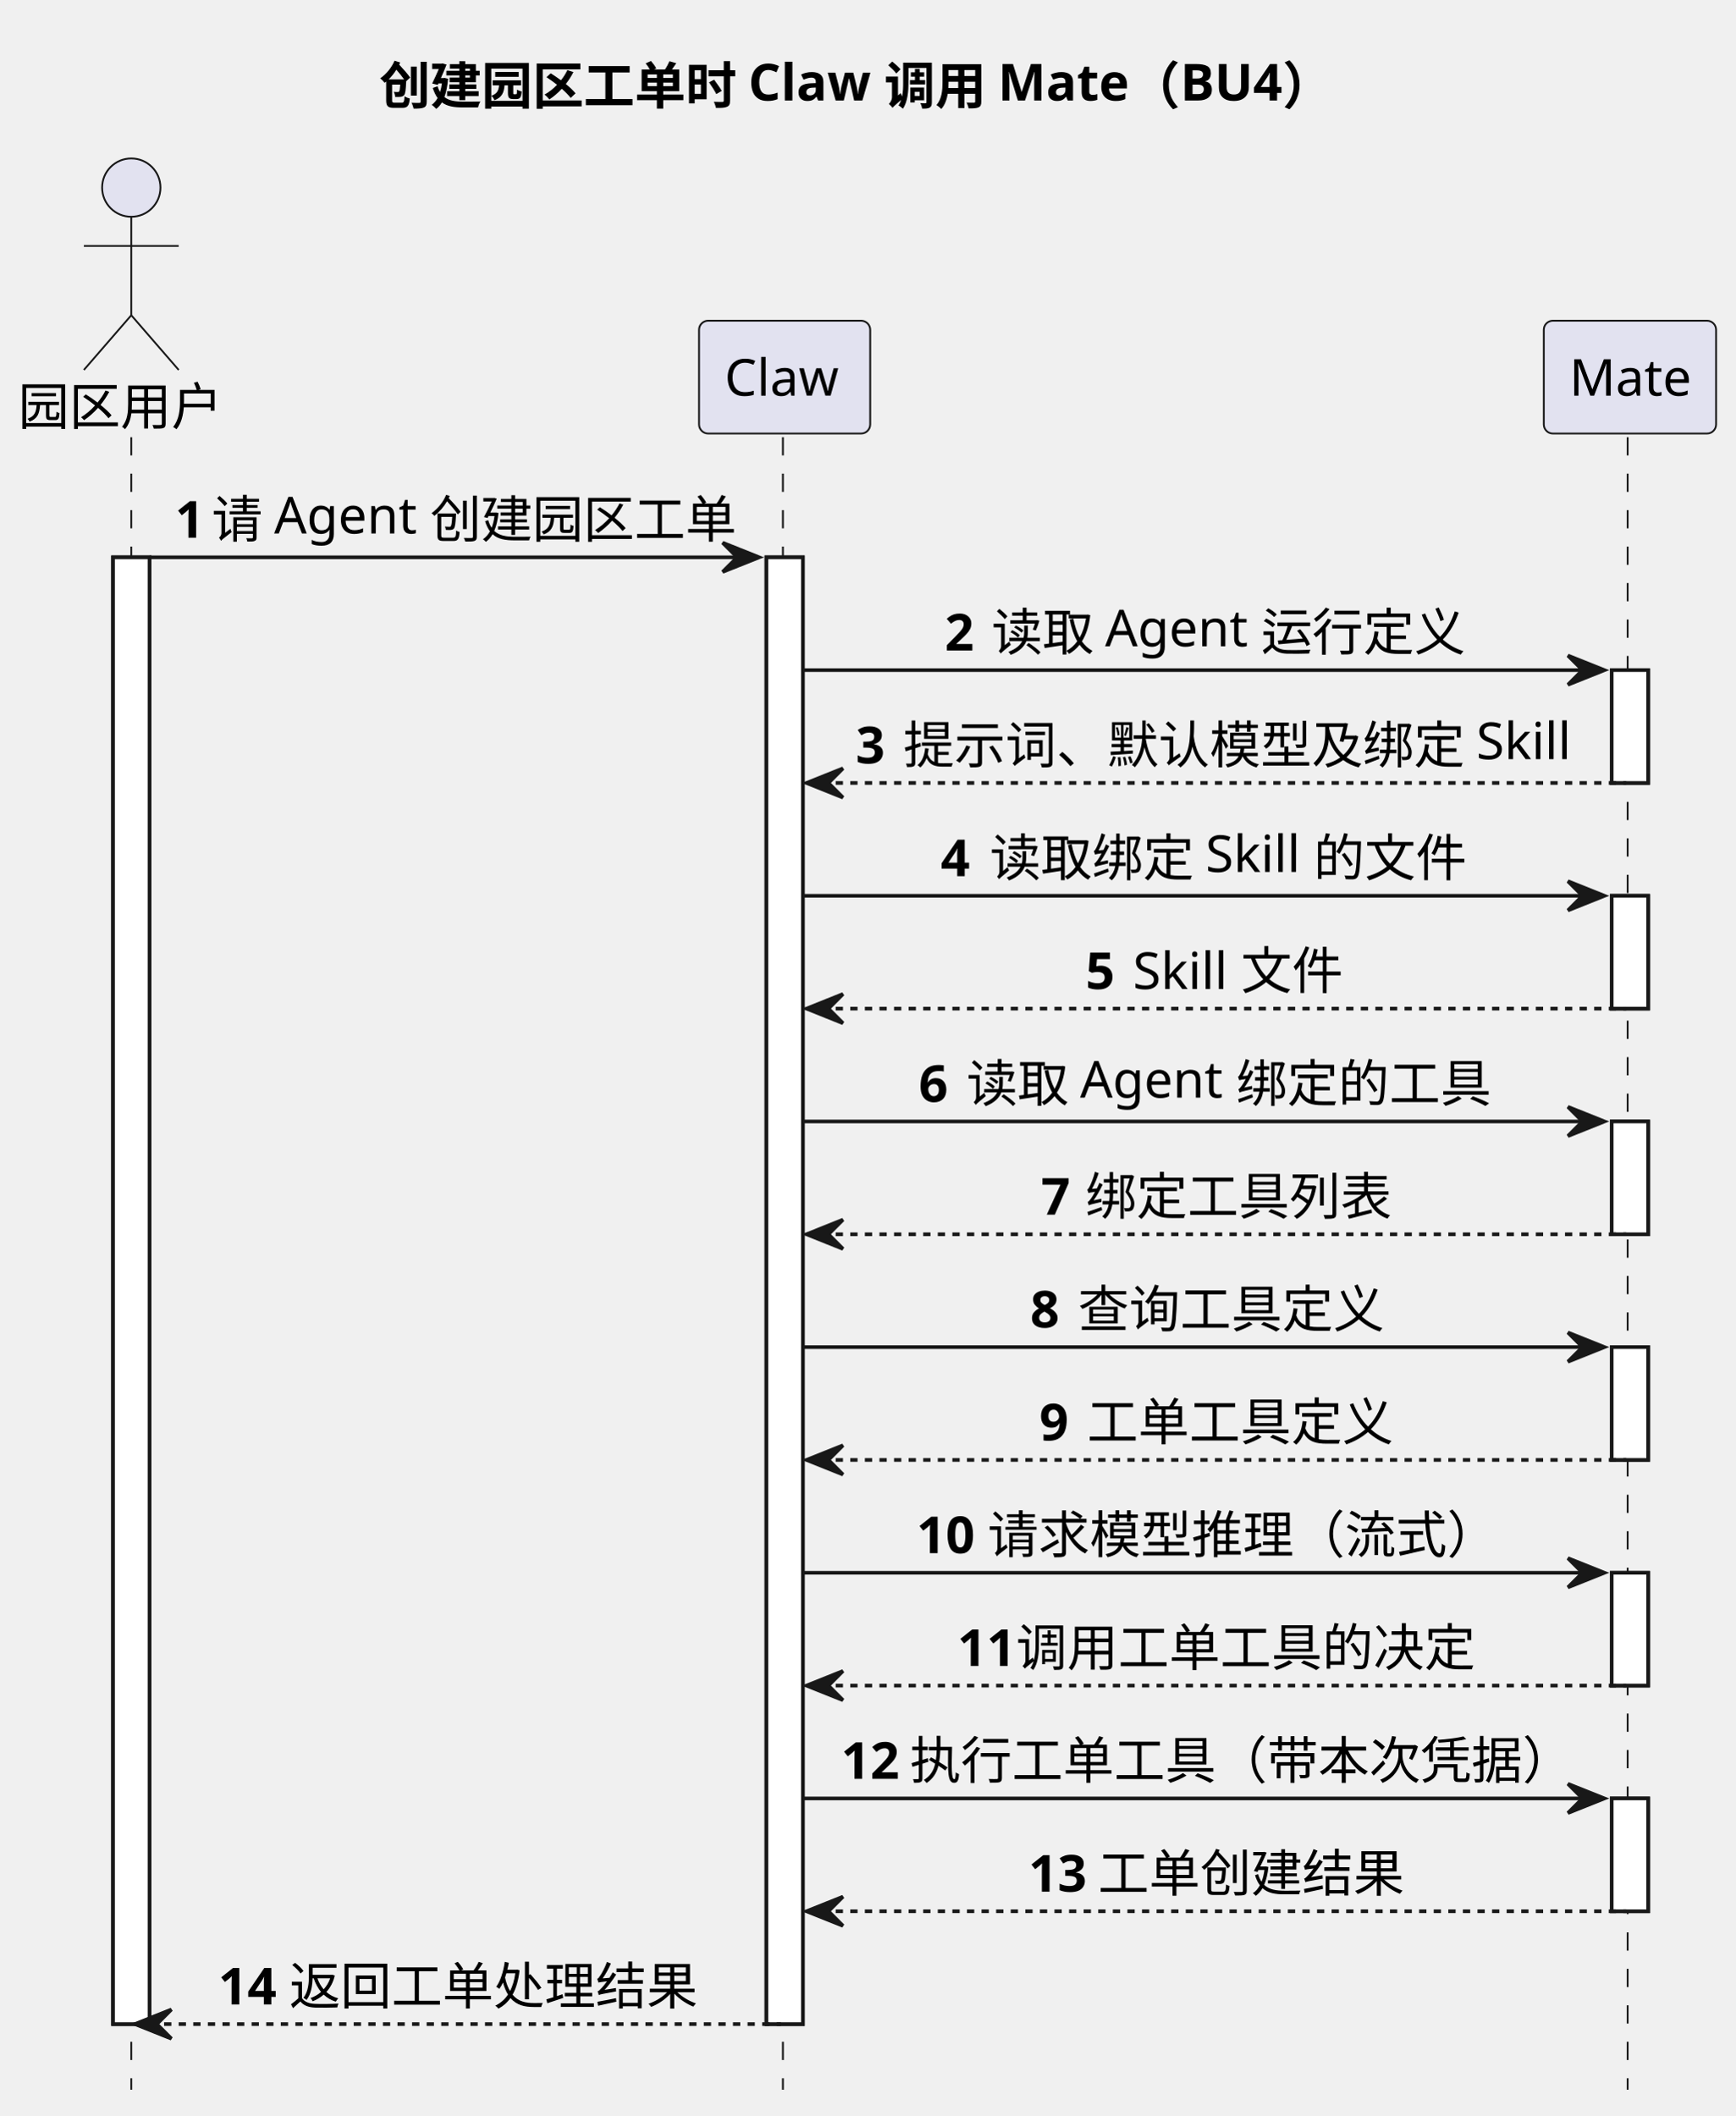
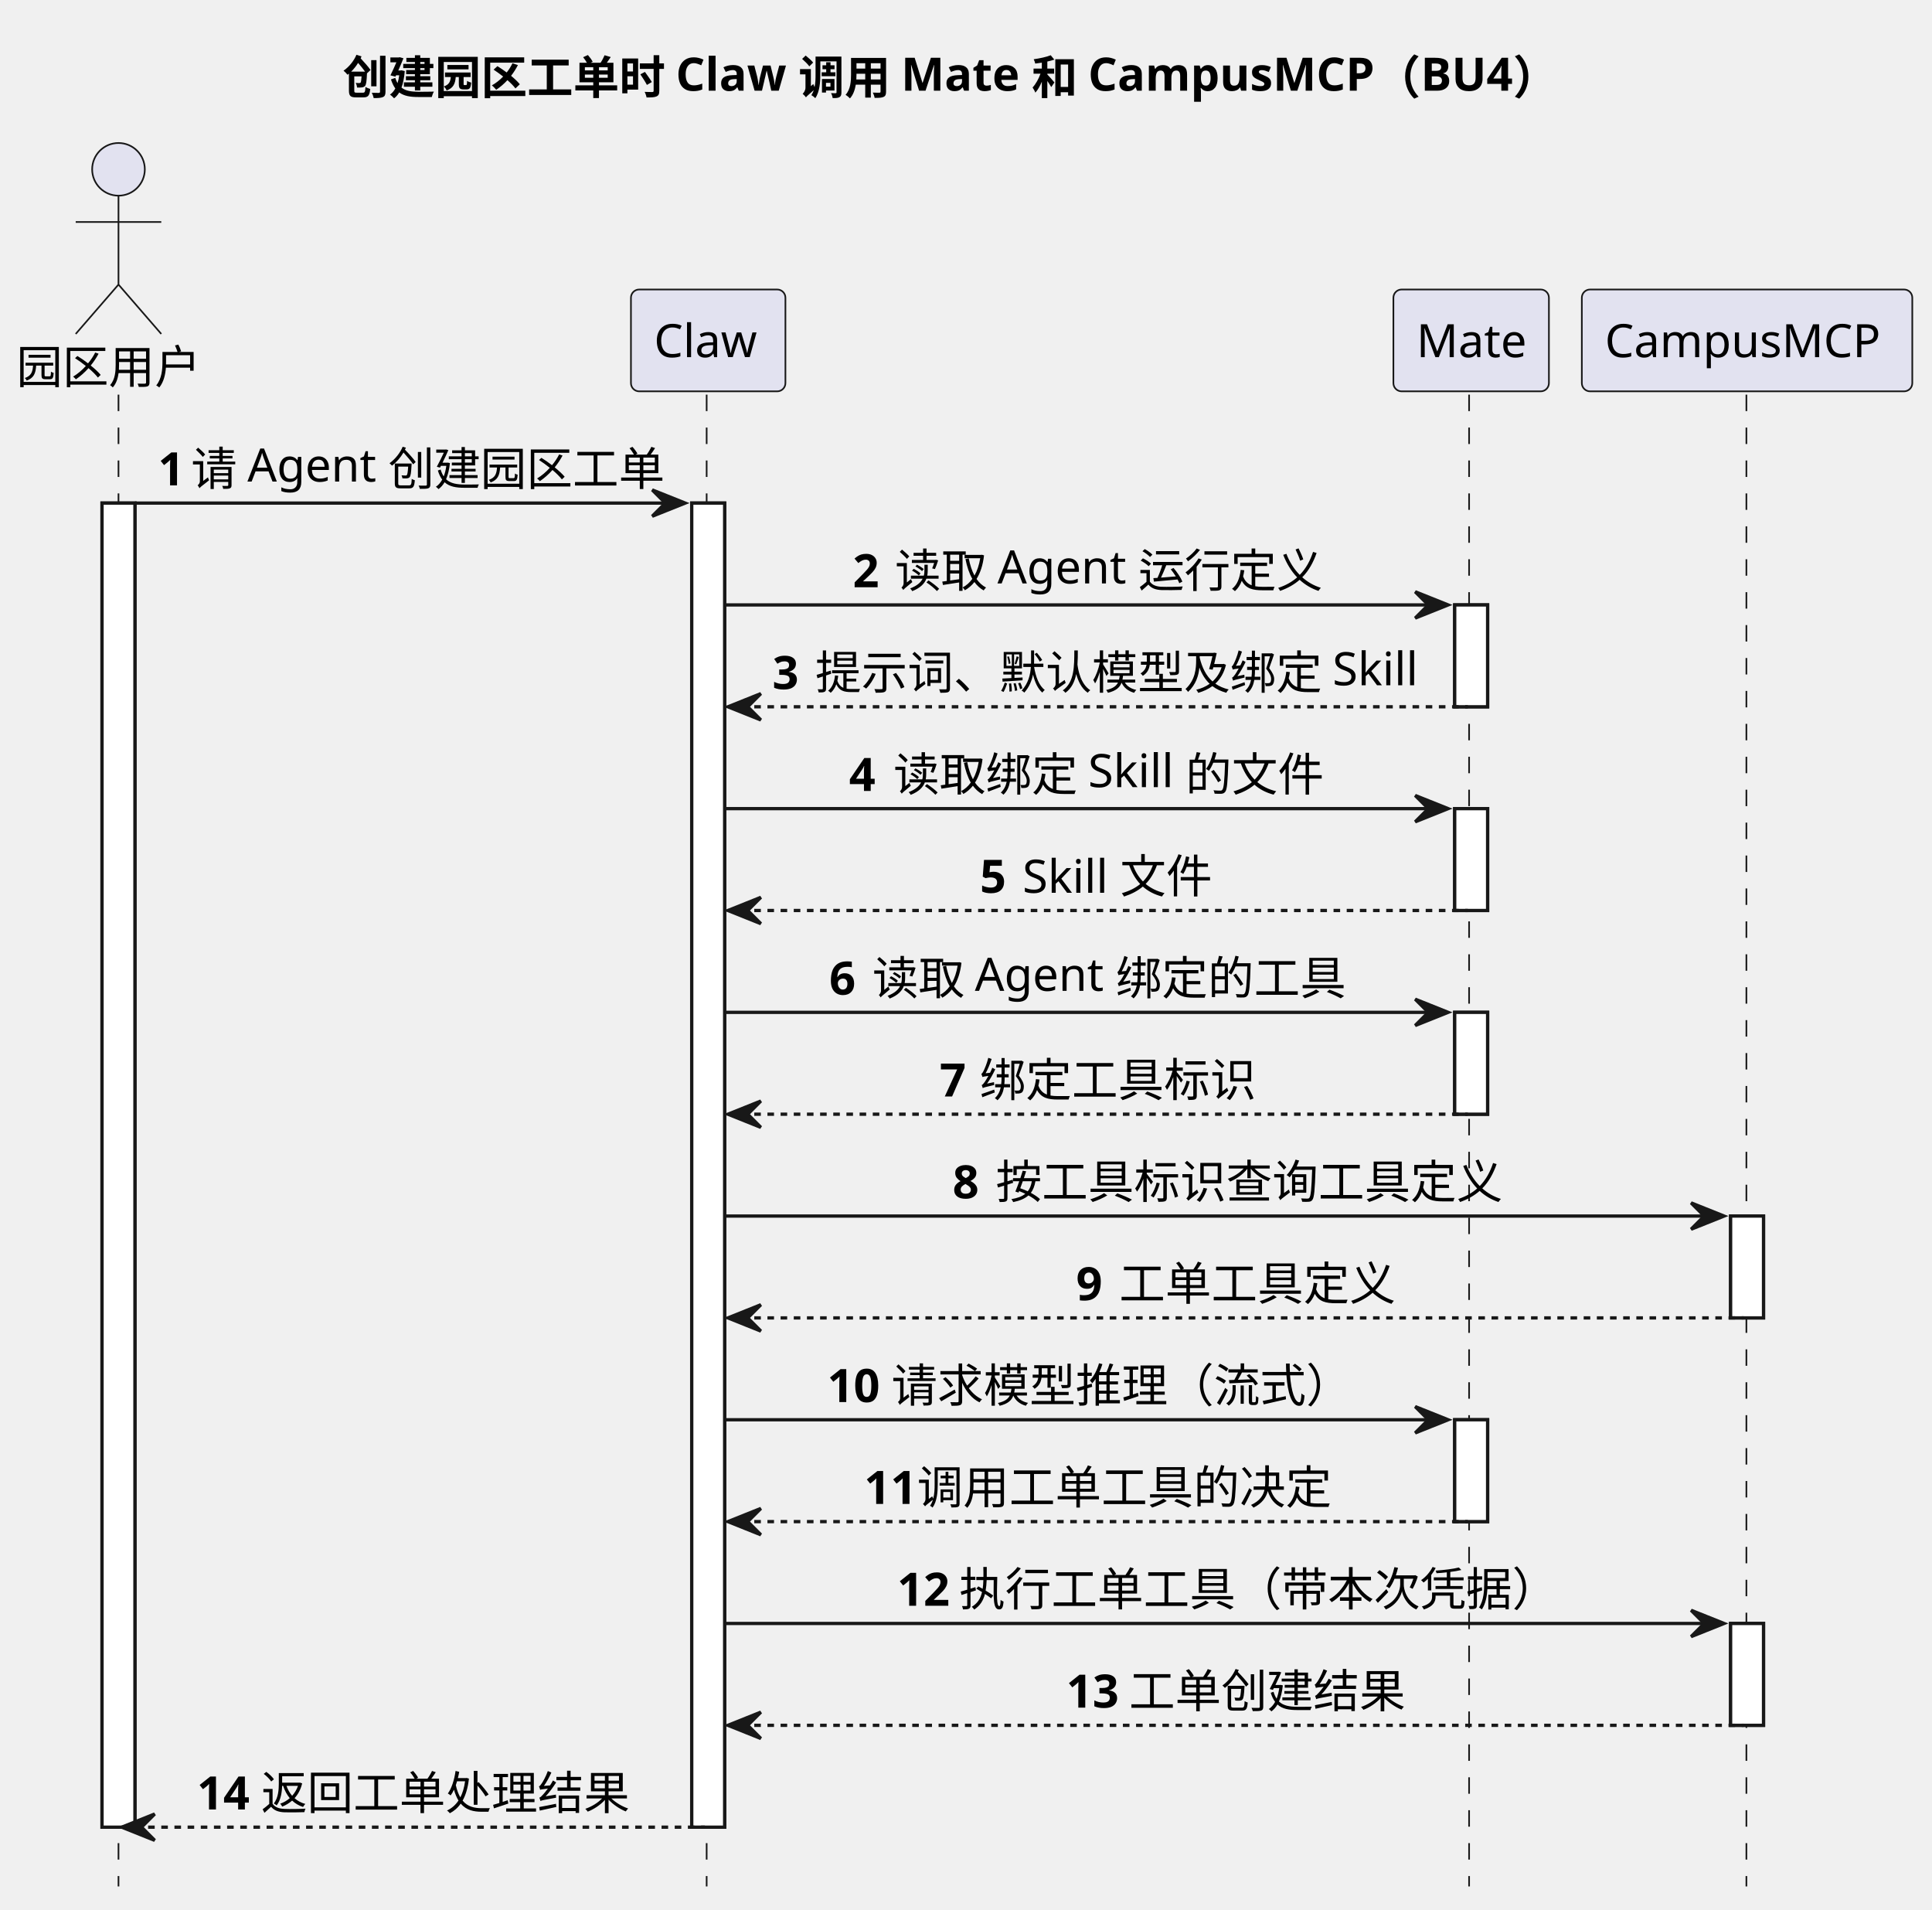
- <svg xmlns="http://www.w3.org/2000/svg" contentStyleType="text/css" height="580px" preserveAspectRatio="none" style="width:476px;height:580px;background:#FFFFFF;" version="1.1" viewBox="0 0 476 580" width="476px" zoomAndPan="magnify">
+ <svg xmlns="http://www.w3.org/2000/svg" contentStyleType="text/css" height="580px" preserveAspectRatio="none" style="width:587px;height:580px;background:#FFFFFF;" version="1.1" viewBox="0 0 587 580" width="587px" zoomAndPan="magnify">
  <defs />
  <g>
-     <text fill="#000000" font-family="sans-serif" font-size="14" font-weight="bold" lengthAdjust="spacing" textLength="266.554" x="104.027" y="28.562">创建园区工单时 Claw 调用 Mate（BU4）</text>
+     <text fill="#000000" font-family="sans-serif" font-size="14" font-weight="bold" lengthAdjust="spacing" textLength="376.735" x="104.139" y="28.562">创建园区工单时 Claw 调用 Mate 和 CampusMCP（BU4）</text>
    <rect fill="#FFFFFF" height="402.213" style="stroke:#181818;stroke-width:1.0;" width="10" x="31" y="152.818" />
    <rect fill="#FFFFFF" height="402.213" style="stroke:#181818;stroke-width:1.0;" width="10" x="210.17" y="152.818" />
    <rect fill="#FFFFFF" height="30.939" style="stroke:#181818;stroke-width:1.0;" width="10" x="441.982" y="183.758" />
    <rect fill="#FFFFFF" height="30.939" style="stroke:#181818;stroke-width:1.0;" width="10" x="441.982" y="245.637" />
    <rect fill="#FFFFFF" height="30.939" style="stroke:#181818;stroke-width:1.0;" width="10" x="441.982" y="307.516" />
-     <rect fill="#FFFFFF" height="30.939" style="stroke:#181818;stroke-width:1.0;" width="10" x="441.982" y="369.394" />
    <rect fill="#FFFFFF" height="30.939" style="stroke:#181818;stroke-width:1.0;" width="10" x="441.982" y="431.273" />
-     <rect fill="#FFFFFF" height="30.939" style="stroke:#181818;stroke-width:1.0;" width="10" x="441.982" y="493.152" />
+     <rect fill="#FFFFFF" height="30.939" style="stroke:#181818;stroke-width:1.0;" width="10" x="525.811" y="369.394" />
+     <rect fill="#FFFFFF" height="30.939" style="stroke:#181818;stroke-width:1.0;" width="10" x="525.811" y="493.152" />
    <line style="stroke:#181818;stroke-width:0.5;stroke-dasharray:5.0,5.0;" x1="36" x2="36" y1="119.879" y2="573.031" />
    <line style="stroke:#181818;stroke-width:0.5;stroke-dasharray:5.0,5.0;" x1="214.702" x2="214.702" y1="119.879" y2="573.031" />
    <line style="stroke:#181818;stroke-width:0.5;stroke-dasharray:5.0,5.0;" x1="446.357" x2="446.357" y1="119.879" y2="573.031" />
+     <line style="stroke:#181818;stroke-width:0.5;stroke-dasharray:5.0,5.0;" x1="530.607" x2="530.607" y1="119.879" y2="573.031" />
    <text fill="#000000" font-family="sans-serif" font-size="14" lengthAdjust="spacing" textLength="56" x="5" y="116.502">园区用户</text>
    <ellipse cx="36" cy="51.44" fill="#E2E2F0" rx="8" ry="8" style="stroke:#181818;stroke-width:0.5;" />
    <path d="M36,59.44 L36,86.439 M23,67.439 L49,67.439 M36,86.439 L23,101.439 M36,86.439 L49,101.439 " fill="none" style="stroke:#181818;stroke-width:0.5;" />
    <rect fill="#E2E2F0" height="30.939" rx="2.5" ry="2.5" style="stroke:#181818;stroke-width:0.5;" width="46.935" x="191.702" y="87.939" />
    <text fill="#000000" font-family="sans-serif" font-size="14" lengthAdjust="spacing" textLength="32.935" x="198.702" y="108.502">Claw</text>
    <rect fill="#E2E2F0" height="30.939" rx="2.5" ry="2.5" style="stroke:#181818;stroke-width:0.5;" width="47.25" x="423.357" y="87.939" />
    <text fill="#000000" font-family="sans-serif" font-size="14" lengthAdjust="spacing" textLength="33.25" x="430.357" y="108.502">Mate</text>
+     <rect fill="#E2E2F0" height="30.939" rx="2.5" ry="2.5" style="stroke:#181818;stroke-width:0.5;" width="100.406" x="480.607" y="87.939" />
+     <text fill="#000000" font-family="sans-serif" font-size="14" lengthAdjust="spacing" textLength="86.406" x="487.607" y="108.502">CampusMCP</text>
    <rect fill="#FFFFFF" height="402.213" style="stroke:#181818;stroke-width:1.0;" width="10" x="31" y="152.818" />
    <rect fill="#FFFFFF" height="402.213" style="stroke:#181818;stroke-width:1.0;" width="10" x="210.17" y="152.818" />
    <rect fill="#FFFFFF" height="30.939" style="stroke:#181818;stroke-width:1.0;" width="10" x="441.982" y="183.758" />
    <rect fill="#FFFFFF" height="30.939" style="stroke:#181818;stroke-width:1.0;" width="10" x="441.982" y="245.637" />
    <rect fill="#FFFFFF" height="30.939" style="stroke:#181818;stroke-width:1.0;" width="10" x="441.982" y="307.516" />
-     <rect fill="#FFFFFF" height="30.939" style="stroke:#181818;stroke-width:1.0;" width="10" x="441.982" y="369.394" />
    <rect fill="#FFFFFF" height="30.939" style="stroke:#181818;stroke-width:1.0;" width="10" x="441.982" y="431.273" />
-     <rect fill="#FFFFFF" height="30.939" style="stroke:#181818;stroke-width:1.0;" width="10" x="441.982" y="493.152" />
+     <rect fill="#FFFFFF" height="30.939" style="stroke:#181818;stroke-width:1.0;" width="10" x="525.811" y="369.394" />
+     <rect fill="#FFFFFF" height="30.939" style="stroke:#181818;stroke-width:1.0;" width="10" x="525.811" y="493.152" />
    <polygon fill="#181818" points="198.17,148.818,208.17,152.818,198.17,156.818,202.17,152.818" style="stroke:#181818;stroke-width:1.0;" />
    <line style="stroke:#181818;stroke-width:1.0;" x1="41" x2="204.17" y1="152.818" y2="152.818" />
    <text fill="#000000" font-family="sans-serif" font-size="14" font-weight="bold" lengthAdjust="spacing" textLength="6.036" x="48" y="147.441">1</text>
    <text fill="#000000" font-family="sans-serif" font-size="14" lengthAdjust="spacing" textLength="145.134" x="58.036" y="147.441">请 Agent 创建园区工单</text>
    <polygon fill="#181818" points="429.982,179.758,439.982,183.758,429.982,187.758,433.982,183.758" style="stroke:#181818;stroke-width:1.0;" />
    <line style="stroke:#181818;stroke-width:1.0;" x1="220.17" x2="435.982" y1="183.758" y2="183.758" />
    <text fill="#000000" font-family="sans-serif" font-size="14" font-weight="bold" lengthAdjust="spacing" textLength="8.818" x="259.1" y="178.381">2</text>
    <text fill="#000000" font-family="sans-serif" font-size="14" lengthAdjust="spacing" textLength="131.134" x="271.918" y="178.381">读取 Agent 运行定义</text>
    <polygon fill="#181818" points="231.17,210.697,221.17,214.697,231.17,218.697,227.17,214.697" style="stroke:#181818;stroke-width:1.0;" />
    <line style="stroke:#181818;stroke-width:1.0;stroke-dasharray:2.0,2.0;" x1="225.17" x2="445.982" y1="214.697" y2="214.697" />
    <text fill="#000000" font-family="sans-serif" font-size="14" font-weight="bold" lengthAdjust="spacing" textLength="9.037" x="234.67" y="209.32">3</text>
    <text fill="#000000" font-family="sans-serif" font-size="14" lengthAdjust="spacing" textLength="184.775" x="247.707" y="209.32">提示词、默认模型及绑定 Skill</text>
    <polygon fill="#181818" points="429.982,241.637,439.982,245.637,429.982,249.637,433.982,245.637" style="stroke:#181818;stroke-width:1.0;" />
    <line style="stroke:#181818;stroke-width:1.0;" x1="220.17" x2="435.982" y1="245.637" y2="245.637" />
    <text fill="#000000" font-family="sans-serif" font-size="14" font-weight="bold" lengthAdjust="spacing" textLength="9.468" x="257.986" y="240.26">4</text>
    <text fill="#000000" font-family="sans-serif" font-size="14" lengthAdjust="spacing" textLength="132.713" x="271.454" y="240.26">读取绑定 Skill 的文件</text>
    <polygon fill="#181818" points="231.17,272.576,221.17,276.576,231.17,280.576,227.17,276.576" style="stroke:#181818;stroke-width:1.0;" />
    <line style="stroke:#181818;stroke-width:1.0;stroke-dasharray:2.0,2.0;" x1="225.17" x2="445.982" y1="276.576" y2="276.576" />
    <text fill="#000000" font-family="sans-serif" font-size="14" font-weight="bold" lengthAdjust="spacing" textLength="8.948" x="297.714" y="271.199">5</text>
    <text fill="#000000" font-family="sans-serif" font-size="14" lengthAdjust="spacing" textLength="58.775" x="310.663" y="271.199">Skill 文件</text>
    <polygon fill="#181818" points="429.982,303.516,439.982,307.516,429.982,311.516,433.982,307.516" style="stroke:#181818;stroke-width:1.0;" />
    <line style="stroke:#181818;stroke-width:1.0;" x1="220.17" x2="435.982" y1="307.516" y2="307.516" />
    <text fill="#000000" font-family="sans-serif" font-size="14" font-weight="bold" lengthAdjust="spacing" textLength="9.092" x="251.963" y="302.139">6</text>
    <text fill="#000000" font-family="sans-serif" font-size="14" lengthAdjust="spacing" textLength="145.134" x="265.055" y="302.139">读取 Agent 绑定的工具</text>
    <polygon fill="#181818" points="231.17,334.455,221.17,338.455,231.17,342.455,227.17,338.455" style="stroke:#181818;stroke-width:1.0;" />
    <line style="stroke:#181818;stroke-width:1.0;stroke-dasharray:2.0,2.0;" x1="225.17" x2="445.982" y1="338.455" y2="338.455" />
    <text fill="#000000" font-family="sans-serif" font-size="14" font-weight="bold" lengthAdjust="spacing" textLength="8.142" x="285.505" y="333.078">7</text>
-     <text fill="#000000" font-family="sans-serif" font-size="14" lengthAdjust="spacing" textLength="84" x="297.647" y="333.078">绑定工具列表</text>
-     <polygon fill="#181818" points="429.982,365.394,439.982,369.394,429.982,373.394,433.982,369.394" style="stroke:#181818;stroke-width:1.0;" />
-     <line style="stroke:#181818;stroke-width:1.0;" x1="220.17" x2="435.982" y1="369.394" y2="369.394" />
-     <text fill="#000000" font-family="sans-serif" font-size="14" font-weight="bold" lengthAdjust="spacing" textLength="9.112" x="282.52" y="364.018">8</text>
-     <text fill="#000000" font-family="sans-serif" font-size="14" lengthAdjust="spacing" textLength="84" x="295.632" y="364.018">查询工具定义</text>
+     <text fill="#000000" font-family="sans-serif" font-size="14" lengthAdjust="spacing" textLength="84" x="297.647" y="333.078">绑定工具标识</text>
+     <polygon fill="#181818" points="513.811,365.394,523.811,369.394,513.811,373.394,517.811,369.394" style="stroke:#181818;stroke-width:1.0;" />
+     <line style="stroke:#181818;stroke-width:1.0;" x1="220.17" x2="519.811" y1="369.394" y2="369.394" />
+     <text fill="#000000" font-family="sans-serif" font-size="14" font-weight="bold" lengthAdjust="spacing" textLength="9.112" x="289.434" y="364.018">8</text>
+     <text fill="#000000" font-family="sans-serif" font-size="14" lengthAdjust="spacing" textLength="154" x="302.546" y="364.018">按工具标识查询工具定义</text>
    <polygon fill="#181818" points="231.17,396.334,221.17,400.334,231.17,404.334,227.17,400.334" style="stroke:#181818;stroke-width:1.0;" />
-     <line style="stroke:#181818;stroke-width:1.0;stroke-dasharray:2.0,2.0;" x1="225.17" x2="445.982" y1="400.334" y2="400.334" />
-     <text fill="#000000" font-family="sans-serif" font-size="14" font-weight="bold" lengthAdjust="spacing" textLength="9.092" x="285.03" y="394.957">9</text>
-     <text fill="#000000" font-family="sans-serif" font-size="14" lengthAdjust="spacing" textLength="84" x="298.122" y="394.957">工单工具定义</text>
+     <line style="stroke:#181818;stroke-width:1.0;stroke-dasharray:2.0,2.0;" x1="225.17" x2="529.811" y1="400.334" y2="400.334" />
+     <text fill="#000000" font-family="sans-serif" font-size="14" font-weight="bold" lengthAdjust="spacing" textLength="9.092" x="326.944" y="394.957">9</text>
+     <text fill="#000000" font-family="sans-serif" font-size="14" lengthAdjust="spacing" textLength="84" x="340.036" y="394.957">工单工具定义</text>
    <polygon fill="#181818" points="429.982,427.273,439.982,431.273,429.982,435.273,433.982,431.273" style="stroke:#181818;stroke-width:1.0;" />
    <line style="stroke:#181818;stroke-width:1.0;" x1="220.17" x2="435.982" y1="431.273" y2="431.273" />
    <text fill="#000000" font-family="sans-serif" font-size="14" font-weight="bold" lengthAdjust="spacing" textLength="15.477" x="251.338" y="425.897">10</text>
    <text fill="#000000" font-family="sans-serif" font-size="14" lengthAdjust="spacing" textLength="140" x="270.815" y="425.897">请求模型推理（流式）</text>
    <polygon fill="#181818" points="231.17,458.213,221.17,462.213,231.17,466.213,227.17,462.213" style="stroke:#181818;stroke-width:1.0;" />
    <line style="stroke:#181818;stroke-width:1.0;stroke-dasharray:2.0,2.0;" x1="225.17" x2="445.982" y1="462.213" y2="462.213" />
    <text fill="#000000" font-family="sans-serif" font-size="14" font-weight="bold" lengthAdjust="spacing" textLength="12.072" x="262.54" y="456.836">11</text>
    <text fill="#000000" font-family="sans-serif" font-size="14" lengthAdjust="spacing" textLength="126" x="278.612" y="456.836">调用工单工具的决定</text>
-     <polygon fill="#181818" points="429.982,489.152,439.982,493.152,429.982,497.152,433.982,493.152" style="stroke:#181818;stroke-width:1.0;" />
-     <line style="stroke:#181818;stroke-width:1.0;" x1="220.17" x2="435.982" y1="493.152" y2="493.152" />
-     <text fill="#000000" font-family="sans-serif" font-size="14" font-weight="bold" lengthAdjust="spacing" textLength="14.854" x="230.649" y="487.775">12</text>
-     <text fill="#000000" font-family="sans-serif" font-size="14" lengthAdjust="spacing" textLength="182" x="249.503" y="487.775">执行工单工具（带本次凭据）</text>
+     <polygon fill="#181818" points="513.811,489.152,523.811,493.152,513.811,497.152,517.811,493.152" style="stroke:#181818;stroke-width:1.0;" />
+     <line style="stroke:#181818;stroke-width:1.0;" x1="220.17" x2="519.811" y1="493.152" y2="493.152" />
+     <text fill="#000000" font-family="sans-serif" font-size="14" font-weight="bold" lengthAdjust="spacing" textLength="14.854" x="272.563" y="487.775">12</text>
+     <text fill="#000000" font-family="sans-serif" font-size="14" lengthAdjust="spacing" textLength="182" x="291.418" y="487.775">执行工单工具（带本次凭据）</text>
    <polygon fill="#181818" points="231.17,520.092,221.17,524.092,231.17,528.092,227.17,524.092" style="stroke:#181818;stroke-width:1.0;" />
-     <line style="stroke:#181818;stroke-width:1.0;stroke-dasharray:2.0,2.0;" x1="225.17" x2="445.982" y1="524.092" y2="524.092" />
-     <text fill="#000000" font-family="sans-serif" font-size="14" font-weight="bold" lengthAdjust="spacing" textLength="15.073" x="282.04" y="518.715">13</text>
-     <text fill="#000000" font-family="sans-serif" font-size="14" lengthAdjust="spacing" textLength="84" x="301.113" y="518.715">工单创建结果</text>
+     <line style="stroke:#181818;stroke-width:1.0;stroke-dasharray:2.0,2.0;" x1="225.17" x2="529.811" y1="524.092" y2="524.092" />
+     <text fill="#000000" font-family="sans-serif" font-size="14" font-weight="bold" lengthAdjust="spacing" textLength="15.073" x="323.954" y="518.715">13</text>
+     <text fill="#000000" font-family="sans-serif" font-size="14" lengthAdjust="spacing" textLength="84" x="343.027" y="518.715">工单创建结果</text>
    <polygon fill="#181818" points="47,551.031,37,555.031,47,559.031,43,555.031" style="stroke:#181818;stroke-width:1.0;" />
    <line style="stroke:#181818;stroke-width:1.0;stroke-dasharray:2.0,2.0;" x1="41" x2="214.17" y1="555.031" y2="555.031" />
    <text fill="#000000" font-family="sans-serif" font-size="14" font-weight="bold" lengthAdjust="spacing" textLength="15.504" x="59.833" y="549.654">14</text>
    <text fill="#000000" font-family="sans-serif" font-size="14" lengthAdjust="spacing" textLength="112" x="79.337" y="549.654">返回工单处理结果</text>
  </g>
</svg>
